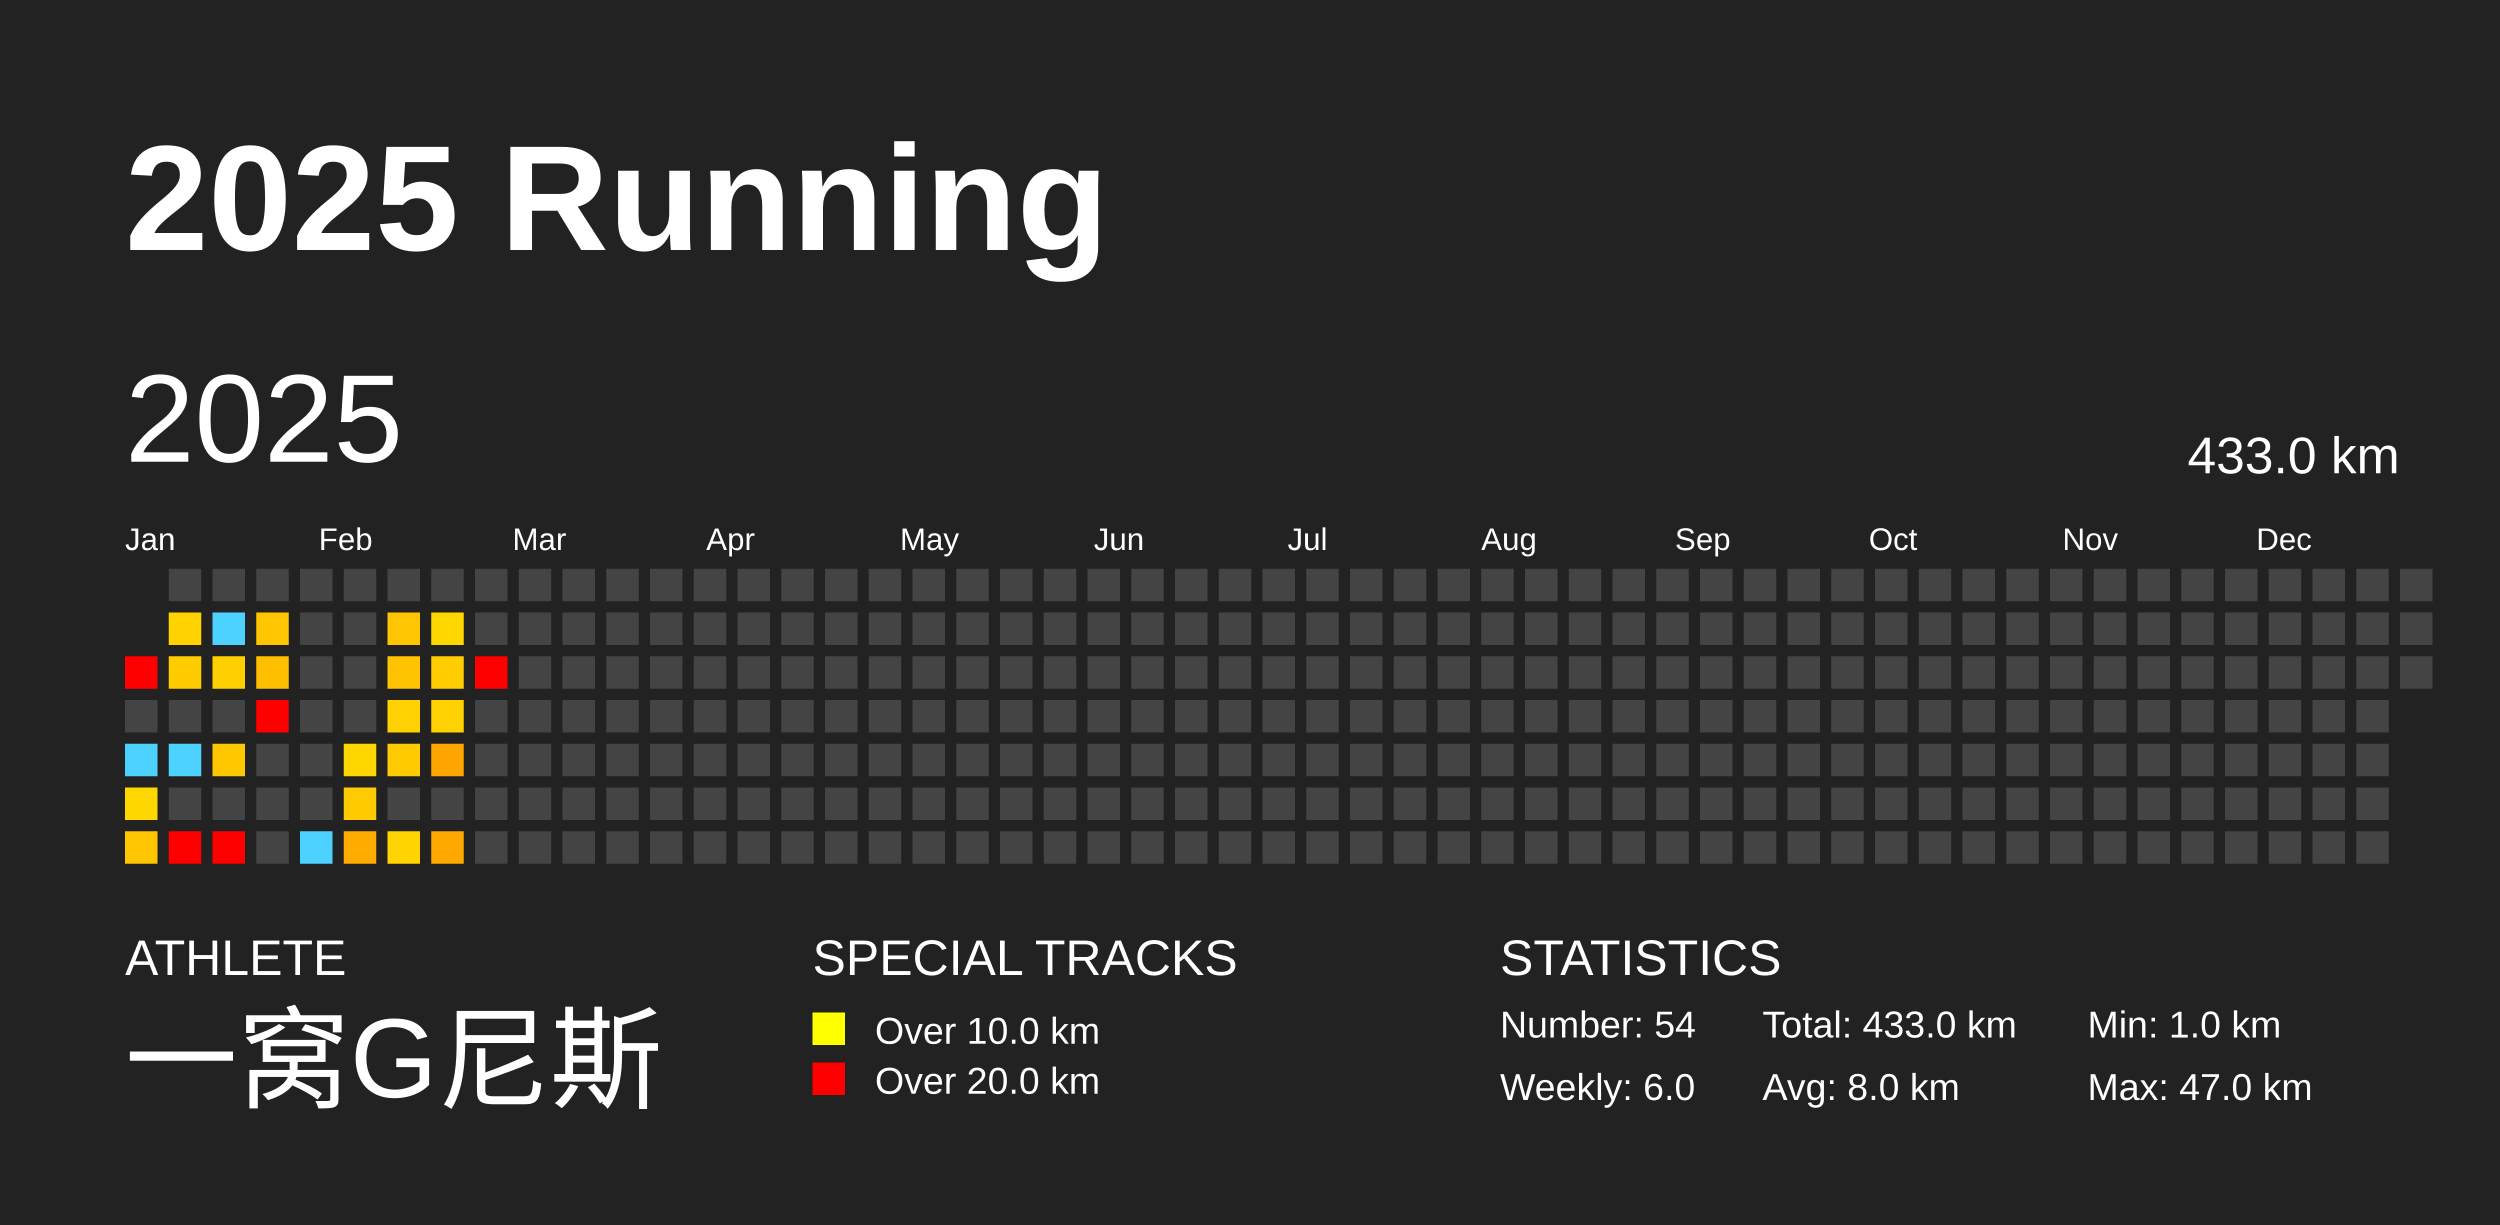
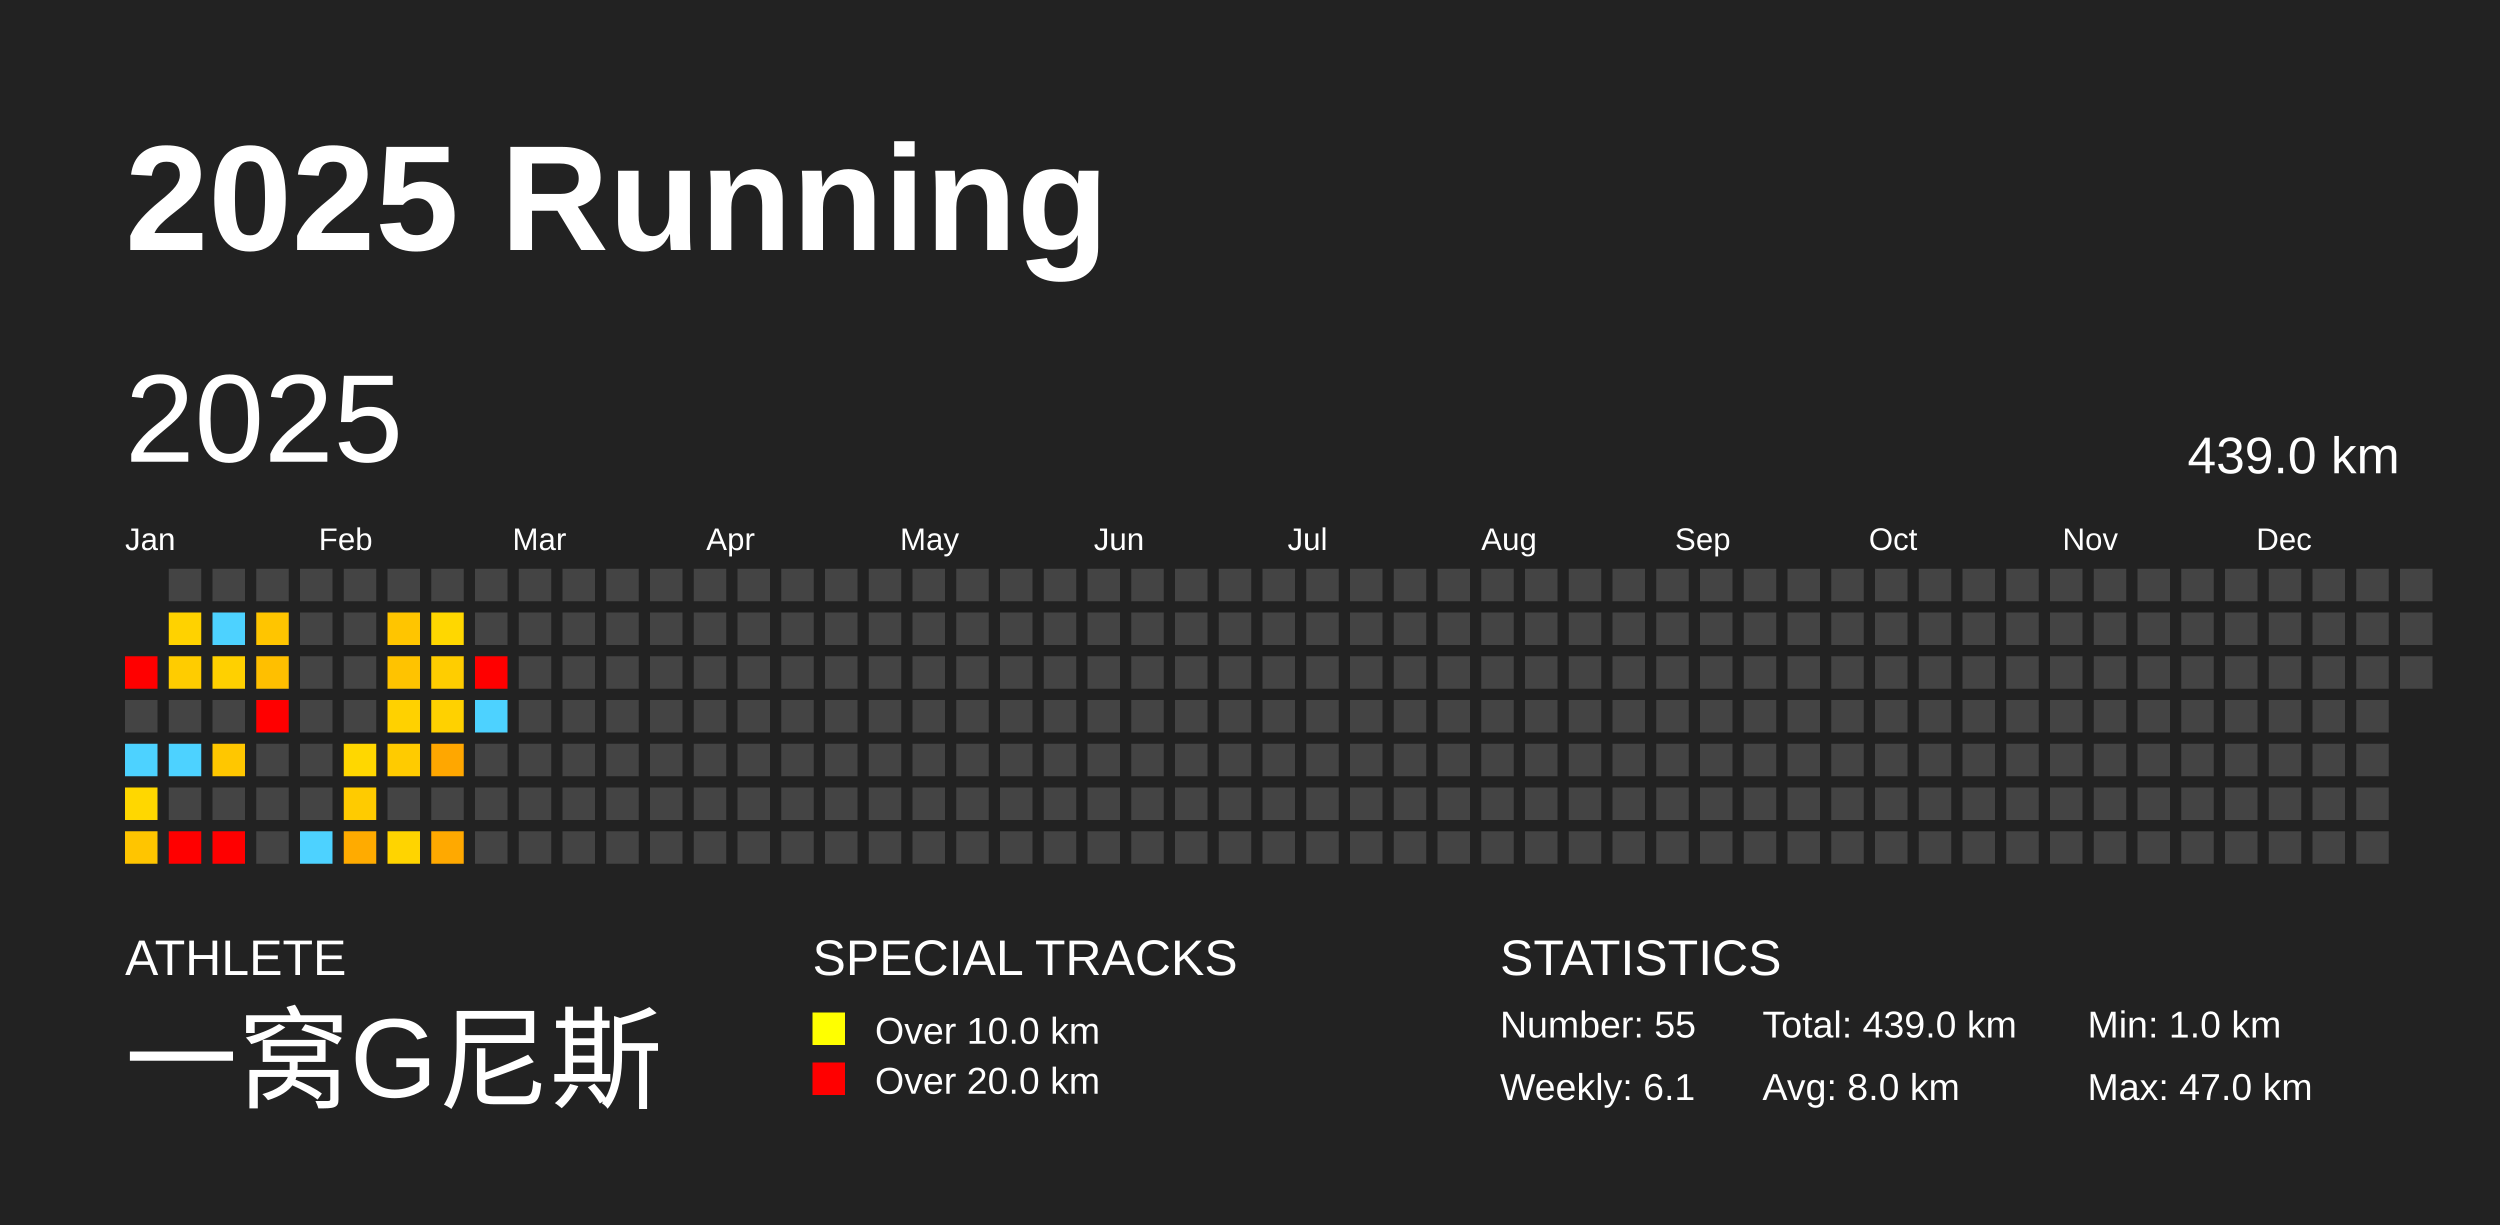
<svg xmlns="http://www.w3.org/2000/svg" baseProfile="full" height="98mm" version="1.1" viewBox="0,0,200,98" width="200mm">
  <defs />
  <rect fill="#222222" height="98" width="200" x="0" y="0" />
  <text fill="#FFFFFF" style="font-size:12px; font-family:Arial; font-weight:bold;" x="10" y="20">2025 Running</text>
  <text fill="#FFFFFF" style="font-size:4px; font-family:Arial" x="10" y="78">ATHLETE</text>
  <text fill="#FFFFFF" style="font-size:9px; font-family:Arial" x="10" y="88">一窝G尼斯</text>
  <text fill="#FFFFFF" style="font-size:4px; font-family:Arial" x="65" y="78">SPECIAL TRACKS</text>
  <rect fill="yellow" height="2.6" width="2.6" x="65" y="81" />
  <text fill="#FFFFFF" style="font-size:3px; font-family:Arial" x="70" y="83.5">Over 10.0 km</text>
  <rect fill="red" height="2.6" width="2.6" x="65" y="85" />
  <text fill="#FFFFFF" style="font-size:3px; font-family:Arial" x="70" y="87.5">Over 20.0 km</text>
  <text fill="#FFFFFF" style="font-size:4px; font-family:Arial" x="120" y="78">STATISTICS</text>
-   <text fill="#FFFFFF" style="font-size:3px; font-family:Arial" x="120" y="83">Number: 54</text>
-   <text fill="#FFFFFF" style="font-size:3px; font-family:Arial" x="120" y="88">Weekly: 6.0</text>
-   <text fill="#FFFFFF" style="font-size:3px; font-family:Arial" x="141" y="83">Total: 433.0 km</text>
+   <text fill="#FFFFFF" style="font-size:3px; font-family:Arial" x="120" y="83">Number: 55</text>
+   <text fill="#FFFFFF" style="font-size:3px; font-family:Arial" x="120" y="88">Weekly: 6.1</text>
+   <text fill="#FFFFFF" style="font-size:3px; font-family:Arial" x="141" y="83">Total: 439.0 km</text>
  <text fill="#FFFFFF" style="font-size:3px; font-family:Arial" x="141" y="88">Avg: 8.0 km</text>
  <text fill="#FFFFFF" style="font-size:3px; font-family:Arial" x="167" y="83">Min: 1.0 km</text>
  <text fill="#FFFFFF" style="font-size:3px; font-family:Arial" x="167" y="88">Max: 47.0 km</text>
  <text dominant-baseline="hanging" fill="#FFFFFF" style="font-size:10.0px; font-family:Arial;" x="10" y="30">2025</text>
-   <text dominant-baseline="hanging" fill="#FFFFFF" style="font-size:4.125px; font-family:Arial;" x="175" y="35">433.0 km</text>
+   <text dominant-baseline="hanging" fill="#FFFFFF" style="font-size:4.125px; font-family:Arial;" x="175" y="35">439.0 km</text>
  <text fill="#FFFFFF" style="font-size:2.5px; font-family:Arial" x="10.0" y="44">Jan</text>
  <text fill="#FFFFFF" style="font-size:2.5px; font-family:Arial" x="25.5" y="44">Feb</text>
  <text fill="#FFFFFF" style="font-size:2.5px; font-family:Arial" x="41.0" y="44">Mar</text>
  <text fill="#FFFFFF" style="font-size:2.5px; font-family:Arial" x="56.5" y="44">Apr</text>
  <text fill="#FFFFFF" style="font-size:2.5px; font-family:Arial" x="72.0" y="44">May</text>
  <text fill="#FFFFFF" style="font-size:2.5px; font-family:Arial" x="87.5" y="44">Jun</text>
  <text fill="#FFFFFF" style="font-size:2.5px; font-family:Arial" x="103.0" y="44">Jul</text>
  <text fill="#FFFFFF" style="font-size:2.5px; font-family:Arial" x="118.5" y="44">Aug</text>
  <text fill="#FFFFFF" style="font-size:2.5px; font-family:Arial" x="134.0" y="44">Sep</text>
  <text fill="#FFFFFF" style="font-size:2.5px; font-family:Arial" x="149.5" y="44">Oct</text>
  <text fill="#FFFFFF" style="font-size:2.5px; font-family:Arial" x="165.0" y="44">Nov</text>
  <text fill="#FFFFFF" style="font-size:2.5px; font-family:Arial" x="180.5" y="44">Dec</text>
  <rect fill="red" height="2.6" width="2.6" x="10.0" y="52.5" />
  <rect fill="#444444" height="2.6" width="2.6" x="10.0" y="56.0" />
  <rect fill="#4dd2ff" height="2.6" width="2.6" x="10.0" y="59.5" />
  <rect fill="#ffd700" height="2.6" width="2.6" x="10.0" y="63.0" />
  <rect fill="#ffc500" height="2.6" width="2.6" x="10.0" y="66.5" />
  <rect fill="#444444" height="2.6" width="2.6" x="13.5" y="45.5" />
  <rect fill="#ffd200" height="2.6" width="2.6" x="13.5" y="49.0" />
  <rect fill="#ffcc00" height="2.6" width="2.6" x="13.5" y="52.5" />
  <rect fill="#444444" height="2.6" width="2.6" x="13.5" y="56.0" />
  <rect fill="#4dd2ff" height="2.6" width="2.6" x="13.5" y="59.5" />
  <rect fill="#444444" height="2.6" width="2.6" x="13.5" y="63.0" />
  <rect fill="red" height="2.6" width="2.6" x="13.5" y="66.5" />
  <rect fill="#444444" height="2.6" width="2.6" x="17.0" y="45.5" />
  <rect fill="#4dd2ff" height="2.6" width="2.6" x="17.0" y="49.0" />
  <rect fill="#ffd000" height="2.6" width="2.6" x="17.0" y="52.5" />
  <rect fill="#444444" height="2.6" width="2.6" x="17.0" y="56.0" />
  <rect fill="#ffc700" height="2.6" width="2.6" x="17.0" y="59.5" />
  <rect fill="#444444" height="2.6" width="2.6" x="17.0" y="63.0" />
  <rect fill="red" height="2.6" width="2.6" x="17.0" y="66.5" />
  <rect fill="#444444" height="2.6" width="2.6" x="20.5" y="45.5" />
  <rect fill="#ffc500" height="2.6" width="2.6" x="20.5" y="49.0" />
  <rect fill="#ffbf00" height="2.6" width="2.6" x="20.5" y="52.5" />
  <rect fill="red" height="2.6" width="2.6" x="20.5" y="56.0" />
  <rect fill="#444444" height="2.6" width="2.6" x="20.5" y="59.5" />
  <rect fill="#444444" height="2.6" width="2.6" x="20.5" y="63.0" />
  <rect fill="#444444" height="2.6" width="2.6" x="20.5" y="66.5" />
  <rect fill="#444444" height="2.6" width="2.6" x="24.0" y="45.5" />
  <rect fill="#444444" height="2.6" width="2.6" x="24.0" y="49.0" />
  <rect fill="#444444" height="2.6" width="2.6" x="24.0" y="52.5" />
  <rect fill="#444444" height="2.6" width="2.6" x="24.0" y="56.0" />
  <rect fill="#444444" height="2.6" width="2.6" x="24.0" y="59.5" />
  <rect fill="#444444" height="2.6" width="2.6" x="24.0" y="63.0" />
  <rect fill="#4dd2ff" height="2.6" width="2.6" x="24.0" y="66.5" />
  <rect fill="#444444" height="2.6" width="2.6" x="27.5" y="45.5" />
  <rect fill="#444444" height="2.6" width="2.6" x="27.5" y="49.0" />
  <rect fill="#444444" height="2.6" width="2.6" x="27.5" y="52.5" />
  <rect fill="#444444" height="2.6" width="2.6" x="27.5" y="56.0" />
  <rect fill="#ffd700" height="2.6" width="2.6" x="27.5" y="59.5" />
  <rect fill="#ffcb00" height="2.6" width="2.6" x="27.5" y="63.0" />
  <rect fill="#ffab00" height="2.6" width="2.6" x="27.5" y="66.5" />
  <rect fill="#444444" height="2.6" width="2.6" x="31.0" y="45.5" />
  <rect fill="#ffc500" height="2.6" width="2.6" x="31.0" y="49.0" />
  <rect fill="#ffc300" height="2.6" width="2.6" x="31.0" y="52.5" />
  <rect fill="#ffd100" height="2.6" width="2.6" x="31.0" y="56.0" />
  <rect fill="#ffcb00" height="2.6" width="2.6" x="31.0" y="59.5" />
  <rect fill="#444444" height="2.6" width="2.6" x="31.0" y="63.0" />
  <rect fill="#ffd400" height="2.6" width="2.6" x="31.0" y="66.5" />
  <rect fill="#444444" height="2.6" width="2.6" x="34.5" y="45.5" />
  <rect fill="#ffd700" height="2.6" width="2.6" x="34.5" y="49.0" />
  <rect fill="#ffcd00" height="2.6" width="2.6" x="34.5" y="52.5" />
  <rect fill="#ffd100" height="2.6" width="2.6" x="34.5" y="56.0" />
  <rect fill="#ffa700" height="2.6" width="2.6" x="34.5" y="59.5" />
  <rect fill="#444444" height="2.6" width="2.6" x="34.5" y="63.0" />
  <rect fill="#ffa900" height="2.6" width="2.6" x="34.5" y="66.5" />
  <rect fill="#444444" height="2.6" width="2.6" x="38.0" y="45.5" />
  <rect fill="#444444" height="2.6" width="2.6" x="38.0" y="49.0" />
  <rect fill="red" height="2.6" width="2.6" x="38.0" y="52.5" />
-   <rect fill="#444444" height="2.6" width="2.6" x="38.0" y="56.0" />
+   <rect fill="#4dd2ff" height="2.6" width="2.6" x="38.0" y="56.0" />
  <rect fill="#444444" height="2.6" width="2.6" x="38.0" y="59.5" />
  <rect fill="#444444" height="2.6" width="2.6" x="38.0" y="63.0" />
  <rect fill="#444444" height="2.6" width="2.6" x="38.0" y="66.5" />
  <rect fill="#444444" height="2.6" width="2.6" x="41.5" y="45.5" />
  <rect fill="#444444" height="2.6" width="2.6" x="41.5" y="49.0" />
  <rect fill="#444444" height="2.6" width="2.6" x="41.5" y="52.5" />
  <rect fill="#444444" height="2.6" width="2.6" x="41.5" y="56.0" />
  <rect fill="#444444" height="2.6" width="2.6" x="41.5" y="59.5" />
  <rect fill="#444444" height="2.6" width="2.6" x="41.5" y="63.0" />
  <rect fill="#444444" height="2.6" width="2.6" x="41.5" y="66.5" />
  <rect fill="#444444" height="2.6" width="2.6" x="45.0" y="45.5" />
  <rect fill="#444444" height="2.6" width="2.6" x="45.0" y="49.0" />
  <rect fill="#444444" height="2.6" width="2.6" x="45.0" y="52.5" />
  <rect fill="#444444" height="2.6" width="2.6" x="45.0" y="56.0" />
  <rect fill="#444444" height="2.6" width="2.6" x="45.0" y="59.5" />
  <rect fill="#444444" height="2.6" width="2.6" x="45.0" y="63.0" />
  <rect fill="#444444" height="2.6" width="2.6" x="45.0" y="66.5" />
  <rect fill="#444444" height="2.6" width="2.6" x="48.5" y="45.5" />
  <rect fill="#444444" height="2.6" width="2.6" x="48.5" y="49.0" />
  <rect fill="#444444" height="2.6" width="2.6" x="48.5" y="52.5" />
  <rect fill="#444444" height="2.6" width="2.6" x="48.5" y="56.0" />
  <rect fill="#444444" height="2.6" width="2.6" x="48.5" y="59.5" />
  <rect fill="#444444" height="2.6" width="2.6" x="48.5" y="63.0" />
  <rect fill="#444444" height="2.6" width="2.6" x="48.5" y="66.5" />
  <rect fill="#444444" height="2.6" width="2.6" x="52.0" y="45.5" />
  <rect fill="#444444" height="2.6" width="2.6" x="52.0" y="49.0" />
  <rect fill="#444444" height="2.6" width="2.6" x="52.0" y="52.5" />
  <rect fill="#444444" height="2.6" width="2.6" x="52.0" y="56.0" />
  <rect fill="#444444" height="2.6" width="2.6" x="52.0" y="59.5" />
  <rect fill="#444444" height="2.6" width="2.6" x="52.0" y="63.0" />
  <rect fill="#444444" height="2.6" width="2.6" x="52.0" y="66.5" />
  <rect fill="#444444" height="2.6" width="2.6" x="55.5" y="45.5" />
  <rect fill="#444444" height="2.6" width="2.6" x="55.5" y="49.0" />
  <rect fill="#444444" height="2.6" width="2.6" x="55.5" y="52.5" />
  <rect fill="#444444" height="2.6" width="2.6" x="55.5" y="56.0" />
  <rect fill="#444444" height="2.6" width="2.6" x="55.5" y="59.5" />
  <rect fill="#444444" height="2.6" width="2.6" x="55.5" y="63.0" />
  <rect fill="#444444" height="2.6" width="2.6" x="55.5" y="66.5" />
  <rect fill="#444444" height="2.6" width="2.6" x="59.0" y="45.5" />
  <rect fill="#444444" height="2.6" width="2.6" x="59.0" y="49.0" />
  <rect fill="#444444" height="2.6" width="2.6" x="59.0" y="52.5" />
  <rect fill="#444444" height="2.6" width="2.6" x="59.0" y="56.0" />
  <rect fill="#444444" height="2.6" width="2.6" x="59.0" y="59.5" />
  <rect fill="#444444" height="2.6" width="2.6" x="59.0" y="63.0" />
  <rect fill="#444444" height="2.6" width="2.6" x="59.0" y="66.5" />
  <rect fill="#444444" height="2.6" width="2.6" x="62.5" y="45.5" />
  <rect fill="#444444" height="2.6" width="2.6" x="62.5" y="49.0" />
  <rect fill="#444444" height="2.6" width="2.6" x="62.5" y="52.5" />
  <rect fill="#444444" height="2.6" width="2.6" x="62.5" y="56.0" />
  <rect fill="#444444" height="2.6" width="2.6" x="62.5" y="59.5" />
  <rect fill="#444444" height="2.6" width="2.6" x="62.5" y="63.0" />
  <rect fill="#444444" height="2.6" width="2.6" x="62.5" y="66.5" />
  <rect fill="#444444" height="2.6" width="2.6" x="66.0" y="45.5" />
  <rect fill="#444444" height="2.6" width="2.6" x="66.0" y="49.0" />
  <rect fill="#444444" height="2.6" width="2.6" x="66.0" y="52.5" />
  <rect fill="#444444" height="2.6" width="2.6" x="66.0" y="56.0" />
  <rect fill="#444444" height="2.6" width="2.6" x="66.0" y="59.5" />
  <rect fill="#444444" height="2.6" width="2.6" x="66.0" y="63.0" />
  <rect fill="#444444" height="2.6" width="2.6" x="66.0" y="66.5" />
  <rect fill="#444444" height="2.6" width="2.6" x="69.5" y="45.5" />
  <rect fill="#444444" height="2.6" width="2.6" x="69.5" y="49.0" />
  <rect fill="#444444" height="2.6" width="2.6" x="69.5" y="52.5" />
  <rect fill="#444444" height="2.6" width="2.6" x="69.5" y="56.0" />
  <rect fill="#444444" height="2.6" width="2.6" x="69.5" y="59.5" />
  <rect fill="#444444" height="2.6" width="2.6" x="69.5" y="63.0" />
  <rect fill="#444444" height="2.6" width="2.6" x="69.5" y="66.5" />
  <rect fill="#444444" height="2.6" width="2.6" x="73.0" y="45.5" />
  <rect fill="#444444" height="2.6" width="2.6" x="73.0" y="49.0" />
  <rect fill="#444444" height="2.6" width="2.6" x="73.0" y="52.5" />
  <rect fill="#444444" height="2.6" width="2.6" x="73.0" y="56.0" />
  <rect fill="#444444" height="2.6" width="2.6" x="73.0" y="59.5" />
  <rect fill="#444444" height="2.6" width="2.6" x="73.0" y="63.0" />
  <rect fill="#444444" height="2.6" width="2.6" x="73.0" y="66.5" />
  <rect fill="#444444" height="2.6" width="2.6" x="76.5" y="45.5" />
  <rect fill="#444444" height="2.6" width="2.6" x="76.5" y="49.0" />
  <rect fill="#444444" height="2.6" width="2.6" x="76.5" y="52.5" />
  <rect fill="#444444" height="2.6" width="2.6" x="76.5" y="56.0" />
  <rect fill="#444444" height="2.6" width="2.6" x="76.5" y="59.5" />
  <rect fill="#444444" height="2.6" width="2.6" x="76.5" y="63.0" />
  <rect fill="#444444" height="2.6" width="2.6" x="76.5" y="66.5" />
  <rect fill="#444444" height="2.6" width="2.6" x="80.0" y="45.5" />
  <rect fill="#444444" height="2.6" width="2.6" x="80.0" y="49.0" />
  <rect fill="#444444" height="2.6" width="2.6" x="80.0" y="52.5" />
  <rect fill="#444444" height="2.6" width="2.6" x="80.0" y="56.0" />
  <rect fill="#444444" height="2.6" width="2.6" x="80.0" y="59.5" />
  <rect fill="#444444" height="2.6" width="2.6" x="80.0" y="63.0" />
  <rect fill="#444444" height="2.6" width="2.6" x="80.0" y="66.5" />
  <rect fill="#444444" height="2.6" width="2.6" x="83.5" y="45.5" />
  <rect fill="#444444" height="2.6" width="2.6" x="83.5" y="49.0" />
  <rect fill="#444444" height="2.6" width="2.6" x="83.5" y="52.5" />
  <rect fill="#444444" height="2.6" width="2.6" x="83.5" y="56.0" />
  <rect fill="#444444" height="2.6" width="2.6" x="83.5" y="59.5" />
  <rect fill="#444444" height="2.6" width="2.6" x="83.5" y="63.0" />
  <rect fill="#444444" height="2.6" width="2.6" x="83.5" y="66.5" />
  <rect fill="#444444" height="2.6" width="2.6" x="87.0" y="45.5" />
  <rect fill="#444444" height="2.6" width="2.6" x="87.0" y="49.0" />
  <rect fill="#444444" height="2.6" width="2.6" x="87.0" y="52.5" />
  <rect fill="#444444" height="2.6" width="2.6" x="87.0" y="56.0" />
  <rect fill="#444444" height="2.6" width="2.6" x="87.0" y="59.5" />
  <rect fill="#444444" height="2.6" width="2.6" x="87.0" y="63.0" />
  <rect fill="#444444" height="2.6" width="2.6" x="87.0" y="66.5" />
  <rect fill="#444444" height="2.6" width="2.6" x="90.5" y="45.5" />
  <rect fill="#444444" height="2.6" width="2.6" x="90.5" y="49.0" />
  <rect fill="#444444" height="2.6" width="2.6" x="90.5" y="52.5" />
  <rect fill="#444444" height="2.6" width="2.6" x="90.5" y="56.0" />
  <rect fill="#444444" height="2.6" width="2.6" x="90.5" y="59.5" />
  <rect fill="#444444" height="2.6" width="2.6" x="90.5" y="63.0" />
  <rect fill="#444444" height="2.6" width="2.6" x="90.5" y="66.5" />
  <rect fill="#444444" height="2.6" width="2.6" x="94.0" y="45.5" />
  <rect fill="#444444" height="2.6" width="2.6" x="94.0" y="49.0" />
  <rect fill="#444444" height="2.6" width="2.6" x="94.0" y="52.5" />
  <rect fill="#444444" height="2.6" width="2.6" x="94.0" y="56.0" />
  <rect fill="#444444" height="2.6" width="2.6" x="94.0" y="59.5" />
  <rect fill="#444444" height="2.6" width="2.6" x="94.0" y="63.0" />
  <rect fill="#444444" height="2.6" width="2.6" x="94.0" y="66.5" />
  <rect fill="#444444" height="2.6" width="2.6" x="97.5" y="45.5" />
  <rect fill="#444444" height="2.6" width="2.6" x="97.5" y="49.0" />
  <rect fill="#444444" height="2.6" width="2.6" x="97.5" y="52.5" />
  <rect fill="#444444" height="2.6" width="2.6" x="97.5" y="56.0" />
  <rect fill="#444444" height="2.6" width="2.6" x="97.5" y="59.5" />
  <rect fill="#444444" height="2.6" width="2.6" x="97.5" y="63.0" />
  <rect fill="#444444" height="2.6" width="2.6" x="97.5" y="66.5" />
  <rect fill="#444444" height="2.6" width="2.6" x="101.0" y="45.5" />
  <rect fill="#444444" height="2.6" width="2.6" x="101.0" y="49.0" />
  <rect fill="#444444" height="2.6" width="2.6" x="101.0" y="52.5" />
  <rect fill="#444444" height="2.6" width="2.6" x="101.0" y="56.0" />
  <rect fill="#444444" height="2.6" width="2.6" x="101.0" y="59.5" />
  <rect fill="#444444" height="2.6" width="2.6" x="101.0" y="63.0" />
  <rect fill="#444444" height="2.6" width="2.6" x="101.0" y="66.5" />
  <rect fill="#444444" height="2.6" width="2.6" x="104.5" y="45.5" />
  <rect fill="#444444" height="2.6" width="2.6" x="104.5" y="49.0" />
  <rect fill="#444444" height="2.6" width="2.6" x="104.5" y="52.5" />
  <rect fill="#444444" height="2.6" width="2.6" x="104.5" y="56.0" />
  <rect fill="#444444" height="2.6" width="2.6" x="104.5" y="59.5" />
  <rect fill="#444444" height="2.6" width="2.6" x="104.5" y="63.0" />
  <rect fill="#444444" height="2.6" width="2.6" x="104.5" y="66.5" />
  <rect fill="#444444" height="2.6" width="2.6" x="108.0" y="45.5" />
  <rect fill="#444444" height="2.6" width="2.6" x="108.0" y="49.0" />
  <rect fill="#444444" height="2.6" width="2.6" x="108.0" y="52.5" />
  <rect fill="#444444" height="2.6" width="2.6" x="108.0" y="56.0" />
  <rect fill="#444444" height="2.6" width="2.6" x="108.0" y="59.5" />
  <rect fill="#444444" height="2.6" width="2.6" x="108.0" y="63.0" />
  <rect fill="#444444" height="2.6" width="2.6" x="108.0" y="66.5" />
  <rect fill="#444444" height="2.6" width="2.6" x="111.5" y="45.5" />
  <rect fill="#444444" height="2.6" width="2.6" x="111.5" y="49.0" />
  <rect fill="#444444" height="2.6" width="2.6" x="111.5" y="52.5" />
  <rect fill="#444444" height="2.6" width="2.6" x="111.5" y="56.0" />
  <rect fill="#444444" height="2.6" width="2.6" x="111.5" y="59.5" />
  <rect fill="#444444" height="2.6" width="2.6" x="111.5" y="63.0" />
  <rect fill="#444444" height="2.6" width="2.6" x="111.5" y="66.5" />
  <rect fill="#444444" height="2.6" width="2.6" x="115.0" y="45.5" />
  <rect fill="#444444" height="2.6" width="2.6" x="115.0" y="49.0" />
  <rect fill="#444444" height="2.6" width="2.6" x="115.0" y="52.5" />
  <rect fill="#444444" height="2.6" width="2.6" x="115.0" y="56.0" />
  <rect fill="#444444" height="2.6" width="2.6" x="115.0" y="59.5" />
  <rect fill="#444444" height="2.6" width="2.6" x="115.0" y="63.0" />
  <rect fill="#444444" height="2.6" width="2.6" x="115.0" y="66.5" />
  <rect fill="#444444" height="2.6" width="2.6" x="118.5" y="45.5" />
  <rect fill="#444444" height="2.6" width="2.6" x="118.5" y="49.0" />
  <rect fill="#444444" height="2.6" width="2.6" x="118.5" y="52.5" />
  <rect fill="#444444" height="2.6" width="2.6" x="118.5" y="56.0" />
  <rect fill="#444444" height="2.6" width="2.6" x="118.5" y="59.5" />
  <rect fill="#444444" height="2.6" width="2.6" x="118.5" y="63.0" />
  <rect fill="#444444" height="2.6" width="2.6" x="118.5" y="66.5" />
  <rect fill="#444444" height="2.6" width="2.6" x="122.0" y="45.5" />
  <rect fill="#444444" height="2.6" width="2.6" x="122.0" y="49.0" />
  <rect fill="#444444" height="2.6" width="2.6" x="122.0" y="52.5" />
  <rect fill="#444444" height="2.6" width="2.6" x="122.0" y="56.0" />
  <rect fill="#444444" height="2.6" width="2.6" x="122.0" y="59.5" />
  <rect fill="#444444" height="2.6" width="2.6" x="122.0" y="63.0" />
  <rect fill="#444444" height="2.6" width="2.6" x="122.0" y="66.5" />
  <rect fill="#444444" height="2.6" width="2.6" x="125.5" y="45.5" />
  <rect fill="#444444" height="2.6" width="2.6" x="125.5" y="49.0" />
  <rect fill="#444444" height="2.6" width="2.6" x="125.5" y="52.5" />
  <rect fill="#444444" height="2.6" width="2.6" x="125.5" y="56.0" />
  <rect fill="#444444" height="2.6" width="2.6" x="125.5" y="59.5" />
  <rect fill="#444444" height="2.6" width="2.6" x="125.5" y="63.0" />
  <rect fill="#444444" height="2.6" width="2.6" x="125.5" y="66.5" />
  <rect fill="#444444" height="2.6" width="2.6" x="129.0" y="45.5" />
  <rect fill="#444444" height="2.6" width="2.6" x="129.0" y="49.0" />
  <rect fill="#444444" height="2.6" width="2.6" x="129.0" y="52.5" />
  <rect fill="#444444" height="2.6" width="2.6" x="129.0" y="56.0" />
  <rect fill="#444444" height="2.6" width="2.6" x="129.0" y="59.5" />
  <rect fill="#444444" height="2.6" width="2.6" x="129.0" y="63.0" />
  <rect fill="#444444" height="2.6" width="2.6" x="129.0" y="66.5" />
  <rect fill="#444444" height="2.6" width="2.6" x="132.5" y="45.5" />
  <rect fill="#444444" height="2.6" width="2.6" x="132.5" y="49.0" />
  <rect fill="#444444" height="2.6" width="2.6" x="132.5" y="52.5" />
  <rect fill="#444444" height="2.6" width="2.6" x="132.5" y="56.0" />
  <rect fill="#444444" height="2.6" width="2.6" x="132.5" y="59.5" />
  <rect fill="#444444" height="2.6" width="2.6" x="132.5" y="63.0" />
  <rect fill="#444444" height="2.6" width="2.6" x="132.5" y="66.5" />
  <rect fill="#444444" height="2.6" width="2.6" x="136.0" y="45.5" />
  <rect fill="#444444" height="2.6" width="2.6" x="136.0" y="49.0" />
  <rect fill="#444444" height="2.6" width="2.6" x="136.0" y="52.5" />
  <rect fill="#444444" height="2.6" width="2.6" x="136.0" y="56.0" />
  <rect fill="#444444" height="2.6" width="2.6" x="136.0" y="59.5" />
  <rect fill="#444444" height="2.6" width="2.6" x="136.0" y="63.0" />
  <rect fill="#444444" height="2.6" width="2.6" x="136.0" y="66.5" />
  <rect fill="#444444" height="2.6" width="2.6" x="139.5" y="45.5" />
  <rect fill="#444444" height="2.6" width="2.6" x="139.5" y="49.0" />
  <rect fill="#444444" height="2.6" width="2.6" x="139.5" y="52.5" />
  <rect fill="#444444" height="2.6" width="2.6" x="139.5" y="56.0" />
  <rect fill="#444444" height="2.6" width="2.6" x="139.5" y="59.5" />
  <rect fill="#444444" height="2.6" width="2.6" x="139.5" y="63.0" />
  <rect fill="#444444" height="2.6" width="2.6" x="139.5" y="66.5" />
  <rect fill="#444444" height="2.6" width="2.6" x="143.0" y="45.5" />
  <rect fill="#444444" height="2.6" width="2.6" x="143.0" y="49.0" />
  <rect fill="#444444" height="2.6" width="2.6" x="143.0" y="52.5" />
  <rect fill="#444444" height="2.6" width="2.6" x="143.0" y="56.0" />
  <rect fill="#444444" height="2.6" width="2.6" x="143.0" y="59.5" />
  <rect fill="#444444" height="2.6" width="2.6" x="143.0" y="63.0" />
  <rect fill="#444444" height="2.6" width="2.6" x="143.0" y="66.5" />
  <rect fill="#444444" height="2.6" width="2.6" x="146.5" y="45.5" />
  <rect fill="#444444" height="2.6" width="2.6" x="146.5" y="49.0" />
  <rect fill="#444444" height="2.6" width="2.6" x="146.5" y="52.5" />
  <rect fill="#444444" height="2.6" width="2.6" x="146.5" y="56.0" />
  <rect fill="#444444" height="2.6" width="2.6" x="146.5" y="59.5" />
  <rect fill="#444444" height="2.6" width="2.6" x="146.5" y="63.0" />
  <rect fill="#444444" height="2.6" width="2.6" x="146.5" y="66.5" />
  <rect fill="#444444" height="2.6" width="2.6" x="150.0" y="45.5" />
  <rect fill="#444444" height="2.6" width="2.6" x="150.0" y="49.0" />
  <rect fill="#444444" height="2.6" width="2.6" x="150.0" y="52.5" />
  <rect fill="#444444" height="2.6" width="2.6" x="150.0" y="56.0" />
  <rect fill="#444444" height="2.6" width="2.6" x="150.0" y="59.5" />
  <rect fill="#444444" height="2.6" width="2.6" x="150.0" y="63.0" />
  <rect fill="#444444" height="2.6" width="2.6" x="150.0" y="66.5" />
  <rect fill="#444444" height="2.6" width="2.6" x="153.5" y="45.5" />
  <rect fill="#444444" height="2.6" width="2.6" x="153.5" y="49.0" />
  <rect fill="#444444" height="2.6" width="2.6" x="153.5" y="52.5" />
  <rect fill="#444444" height="2.6" width="2.6" x="153.5" y="56.0" />
  <rect fill="#444444" height="2.6" width="2.6" x="153.5" y="59.5" />
  <rect fill="#444444" height="2.6" width="2.6" x="153.5" y="63.0" />
  <rect fill="#444444" height="2.6" width="2.6" x="153.5" y="66.5" />
  <rect fill="#444444" height="2.6" width="2.6" x="157.0" y="45.5" />
  <rect fill="#444444" height="2.6" width="2.6" x="157.0" y="49.0" />
  <rect fill="#444444" height="2.6" width="2.6" x="157.0" y="52.5" />
  <rect fill="#444444" height="2.6" width="2.6" x="157.0" y="56.0" />
  <rect fill="#444444" height="2.6" width="2.6" x="157.0" y="59.5" />
  <rect fill="#444444" height="2.6" width="2.6" x="157.0" y="63.0" />
  <rect fill="#444444" height="2.6" width="2.6" x="157.0" y="66.5" />
  <rect fill="#444444" height="2.6" width="2.6" x="160.5" y="45.5" />
  <rect fill="#444444" height="2.6" width="2.6" x="160.5" y="49.0" />
  <rect fill="#444444" height="2.6" width="2.6" x="160.5" y="52.5" />
  <rect fill="#444444" height="2.6" width="2.6" x="160.5" y="56.0" />
  <rect fill="#444444" height="2.6" width="2.6" x="160.5" y="59.5" />
  <rect fill="#444444" height="2.6" width="2.6" x="160.5" y="63.0" />
  <rect fill="#444444" height="2.6" width="2.6" x="160.5" y="66.5" />
  <rect fill="#444444" height="2.6" width="2.6" x="164.0" y="45.5" />
  <rect fill="#444444" height="2.6" width="2.6" x="164.0" y="49.0" />
  <rect fill="#444444" height="2.6" width="2.6" x="164.0" y="52.5" />
  <rect fill="#444444" height="2.6" width="2.6" x="164.0" y="56.0" />
  <rect fill="#444444" height="2.6" width="2.6" x="164.0" y="59.5" />
  <rect fill="#444444" height="2.6" width="2.6" x="164.0" y="63.0" />
  <rect fill="#444444" height="2.6" width="2.6" x="164.0" y="66.5" />
  <rect fill="#444444" height="2.6" width="2.6" x="167.5" y="45.5" />
  <rect fill="#444444" height="2.6" width="2.6" x="167.5" y="49.0" />
  <rect fill="#444444" height="2.6" width="2.6" x="167.5" y="52.5" />
  <rect fill="#444444" height="2.6" width="2.6" x="167.5" y="56.0" />
  <rect fill="#444444" height="2.6" width="2.6" x="167.5" y="59.5" />
  <rect fill="#444444" height="2.6" width="2.6" x="167.5" y="63.0" />
  <rect fill="#444444" height="2.6" width="2.6" x="167.5" y="66.5" />
  <rect fill="#444444" height="2.6" width="2.6" x="171.0" y="45.5" />
  <rect fill="#444444" height="2.6" width="2.6" x="171.0" y="49.0" />
  <rect fill="#444444" height="2.6" width="2.6" x="171.0" y="52.5" />
  <rect fill="#444444" height="2.6" width="2.6" x="171.0" y="56.0" />
  <rect fill="#444444" height="2.6" width="2.6" x="171.0" y="59.5" />
  <rect fill="#444444" height="2.6" width="2.6" x="171.0" y="63.0" />
  <rect fill="#444444" height="2.6" width="2.6" x="171.0" y="66.5" />
  <rect fill="#444444" height="2.6" width="2.6" x="174.5" y="45.5" />
  <rect fill="#444444" height="2.6" width="2.6" x="174.5" y="49.0" />
  <rect fill="#444444" height="2.6" width="2.6" x="174.5" y="52.5" />
  <rect fill="#444444" height="2.6" width="2.6" x="174.5" y="56.0" />
  <rect fill="#444444" height="2.6" width="2.6" x="174.5" y="59.5" />
  <rect fill="#444444" height="2.6" width="2.6" x="174.5" y="63.0" />
  <rect fill="#444444" height="2.6" width="2.6" x="174.5" y="66.5" />
  <rect fill="#444444" height="2.6" width="2.6" x="178.0" y="45.5" />
  <rect fill="#444444" height="2.6" width="2.6" x="178.0" y="49.0" />
  <rect fill="#444444" height="2.6" width="2.6" x="178.0" y="52.5" />
  <rect fill="#444444" height="2.6" width="2.6" x="178.0" y="56.0" />
  <rect fill="#444444" height="2.6" width="2.6" x="178.0" y="59.5" />
  <rect fill="#444444" height="2.6" width="2.6" x="178.0" y="63.0" />
  <rect fill="#444444" height="2.6" width="2.6" x="178.0" y="66.5" />
  <rect fill="#444444" height="2.6" width="2.6" x="181.5" y="45.5" />
  <rect fill="#444444" height="2.6" width="2.6" x="181.5" y="49.0" />
  <rect fill="#444444" height="2.6" width="2.6" x="181.5" y="52.5" />
  <rect fill="#444444" height="2.6" width="2.6" x="181.5" y="56.0" />
  <rect fill="#444444" height="2.6" width="2.6" x="181.5" y="59.5" />
  <rect fill="#444444" height="2.6" width="2.6" x="181.5" y="63.0" />
  <rect fill="#444444" height="2.6" width="2.6" x="181.5" y="66.5" />
  <rect fill="#444444" height="2.6" width="2.6" x="185.0" y="45.5" />
  <rect fill="#444444" height="2.6" width="2.6" x="185.0" y="49.0" />
  <rect fill="#444444" height="2.6" width="2.6" x="185.0" y="52.5" />
  <rect fill="#444444" height="2.6" width="2.6" x="185.0" y="56.0" />
  <rect fill="#444444" height="2.6" width="2.6" x="185.0" y="59.5" />
  <rect fill="#444444" height="2.6" width="2.6" x="185.0" y="63.0" />
  <rect fill="#444444" height="2.6" width="2.6" x="185.0" y="66.5" />
  <rect fill="#444444" height="2.6" width="2.6" x="188.5" y="45.5" />
  <rect fill="#444444" height="2.6" width="2.6" x="188.5" y="49.0" />
  <rect fill="#444444" height="2.6" width="2.6" x="188.5" y="52.5" />
  <rect fill="#444444" height="2.6" width="2.6" x="188.5" y="56.0" />
  <rect fill="#444444" height="2.6" width="2.6" x="188.5" y="59.5" />
  <rect fill="#444444" height="2.6" width="2.6" x="188.5" y="63.0" />
  <rect fill="#444444" height="2.6" width="2.6" x="188.5" y="66.5" />
  <rect fill="#444444" height="2.6" width="2.6" x="192.0" y="45.5" />
  <rect fill="#444444" height="2.6" width="2.6" x="192.0" y="49.0" />
  <rect fill="#444444" height="2.6" width="2.6" x="192.0" y="52.5" />
</svg>
